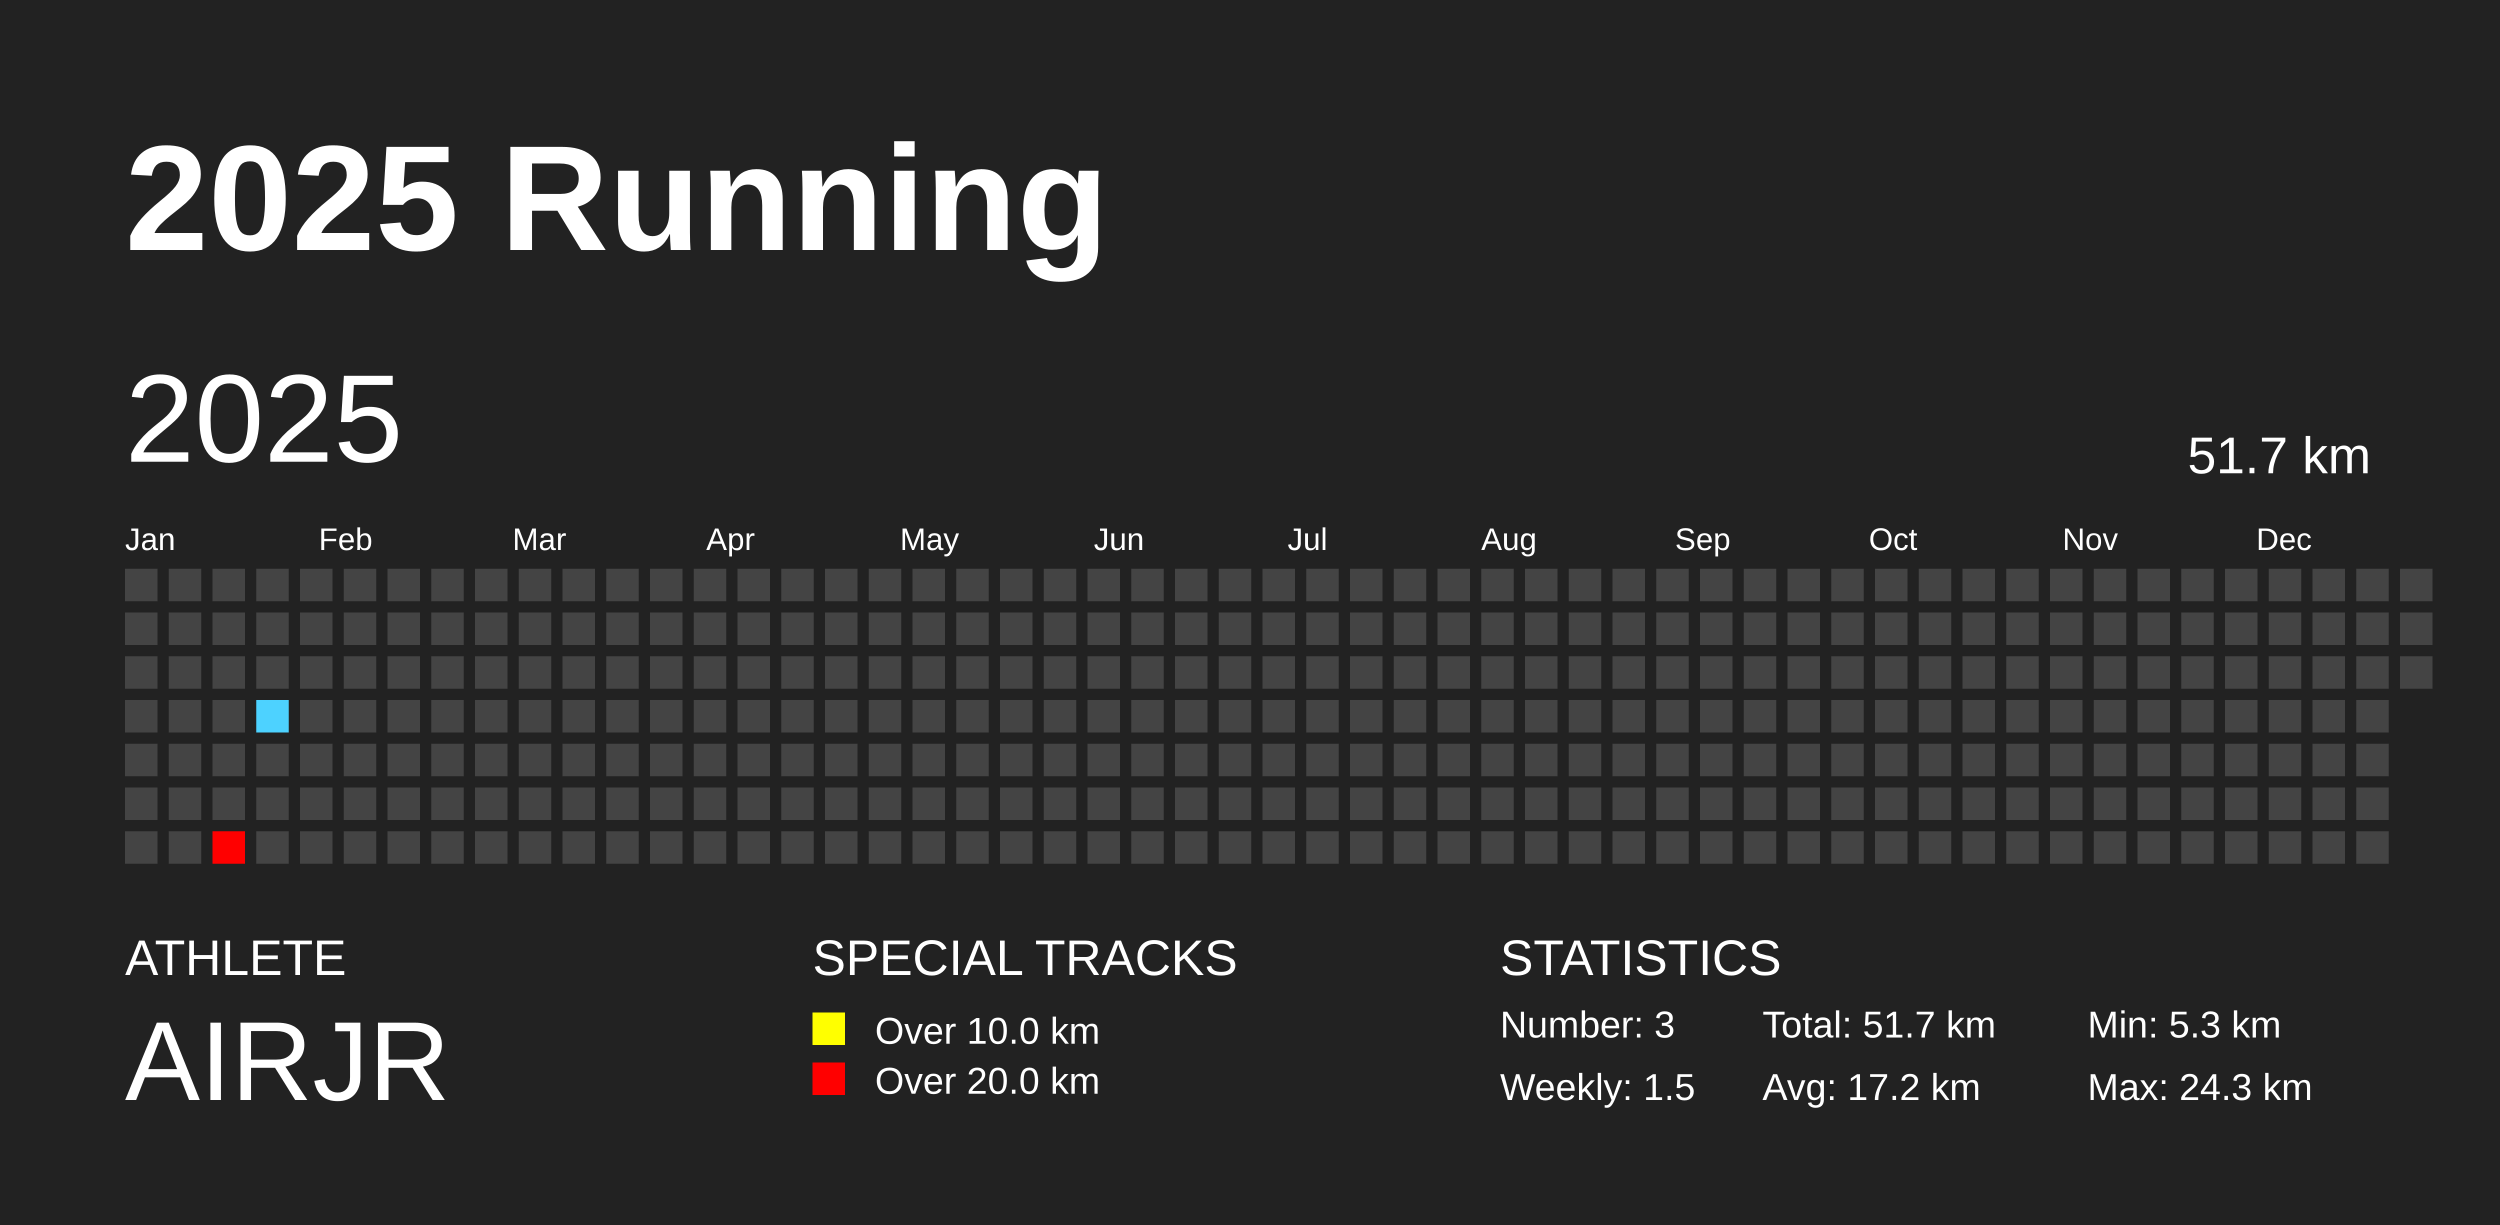
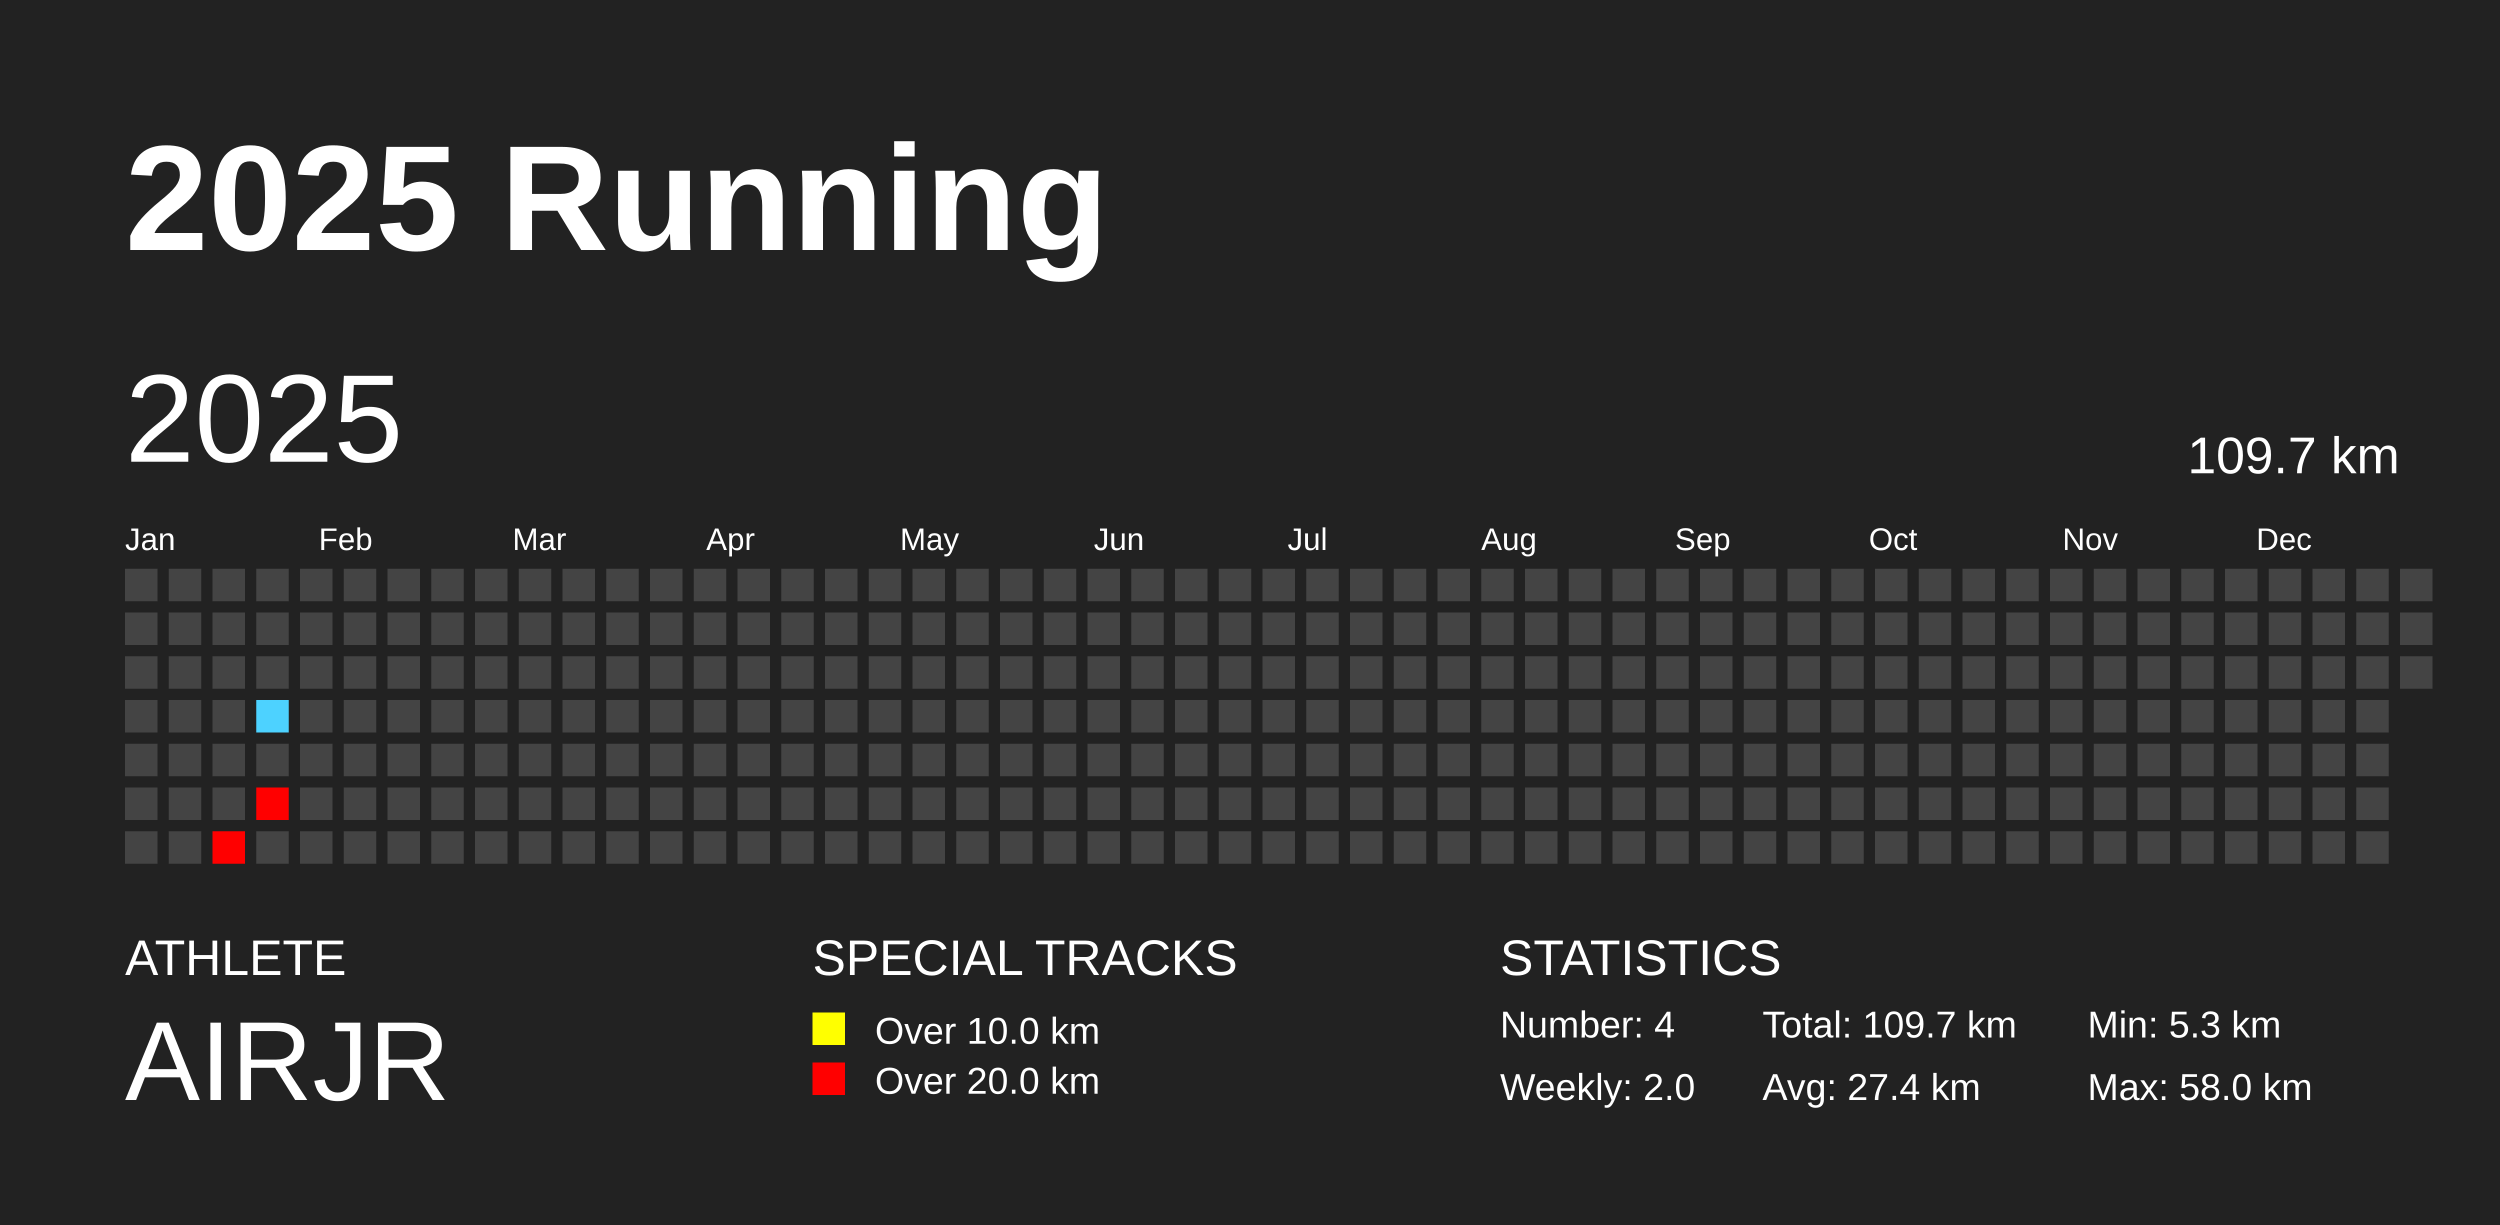
<svg xmlns="http://www.w3.org/2000/svg" baseProfile="full" height="98mm" version="1.1" viewBox="0,0,200,98" width="200mm">
  <defs />
  <rect fill="#222222" height="98" width="200" x="0" y="0" />
  <text fill="#FFFFFF" style="font-size:12px; font-family:Arial; font-weight:bold;" x="10" y="20">2025 Running</text>
  <text fill="#FFFFFF" style="font-size:4px; font-family:Arial" x="10" y="78">ATHLETE</text>
  <text fill="#FFFFFF" style="font-size:9px; font-family:Arial" x="10" y="88">AIRJR</text>
  <text fill="#FFFFFF" style="font-size:4px; font-family:Arial" x="65" y="78">SPECIAL TRACKS</text>
  <rect fill="yellow" height="2.6" width="2.6" x="65" y="81" />
  <text fill="#FFFFFF" style="font-size:3px; font-family:Arial" x="70" y="83.5">Over 10.0 km</text>
  <rect fill="red" height="2.6" width="2.6" x="65" y="85" />
  <text fill="#FFFFFF" style="font-size:3px; font-family:Arial" x="70" y="87.5">Over 20.0 km</text>
  <text fill="#FFFFFF" style="font-size:4px; font-family:Arial" x="120" y="78">STATISTICS</text>
-   <text fill="#FFFFFF" style="font-size:3px; font-family:Arial" x="120" y="83">Number: 3</text>
-   <text fill="#FFFFFF" style="font-size:3px; font-family:Arial" x="120" y="88">Weekly: 1.5</text>
-   <text fill="#FFFFFF" style="font-size:3px; font-family:Arial" x="141" y="83">Total: 51.7 km</text>
-   <text fill="#FFFFFF" style="font-size:3px; font-family:Arial" x="141" y="88">Avg: 17.2 km</text>
+   <text fill="#FFFFFF" style="font-size:3px; font-family:Arial" x="120" y="83">Number: 4</text>
+   <text fill="#FFFFFF" style="font-size:3px; font-family:Arial" x="120" y="88">Weekly: 2.0</text>
+   <text fill="#FFFFFF" style="font-size:3px; font-family:Arial" x="141" y="83">Total: 109.7 km</text>
+   <text fill="#FFFFFF" style="font-size:3px; font-family:Arial" x="141" y="88">Avg: 27.4 km</text>
  <text fill="#FFFFFF" style="font-size:3px; font-family:Arial" x="167" y="83">Min: 5.3 km</text>
-   <text fill="#FFFFFF" style="font-size:3px; font-family:Arial" x="167" y="88">Max: 24.3 km</text>
+   <text fill="#FFFFFF" style="font-size:3px; font-family:Arial" x="167" y="88">Max: 58.0 km</text>
  <text dominant-baseline="hanging" fill="#FFFFFF" style="font-size:10.0px; font-family:Arial;" x="10" y="30">2025</text>
-   <text dominant-baseline="hanging" fill="#FFFFFF" style="font-size:4.125px; font-family:Arial;" x="175" y="35">51.7 km</text>
+   <text dominant-baseline="hanging" fill="#FFFFFF" style="font-size:4.125px; font-family:Arial;" x="175" y="35">109.7 km</text>
  <text fill="#FFFFFF" style="font-size:2.5px; font-family:Arial" x="10.0" y="44">Jan</text>
  <text fill="#FFFFFF" style="font-size:2.5px; font-family:Arial" x="25.5" y="44">Feb</text>
  <text fill="#FFFFFF" style="font-size:2.5px; font-family:Arial" x="41.0" y="44">Mar</text>
  <text fill="#FFFFFF" style="font-size:2.5px; font-family:Arial" x="56.5" y="44">Apr</text>
  <text fill="#FFFFFF" style="font-size:2.5px; font-family:Arial" x="72.0" y="44">May</text>
  <text fill="#FFFFFF" style="font-size:2.5px; font-family:Arial" x="87.5" y="44">Jun</text>
  <text fill="#FFFFFF" style="font-size:2.5px; font-family:Arial" x="103.0" y="44">Jul</text>
  <text fill="#FFFFFF" style="font-size:2.5px; font-family:Arial" x="118.5" y="44">Aug</text>
  <text fill="#FFFFFF" style="font-size:2.5px; font-family:Arial" x="134.0" y="44">Sep</text>
  <text fill="#FFFFFF" style="font-size:2.5px; font-family:Arial" x="149.5" y="44">Oct</text>
  <text fill="#FFFFFF" style="font-size:2.5px; font-family:Arial" x="165.0" y="44">Nov</text>
  <text fill="#FFFFFF" style="font-size:2.5px; font-family:Arial" x="180.5" y="44">Dec</text>
  <rect fill="#444444" height="2.6" width="2.6" x="10.0" y="45.5" />
  <rect fill="#444444" height="2.6" width="2.6" x="10.0" y="49.0" />
  <rect fill="#444444" height="2.6" width="2.6" x="10.0" y="52.5" />
  <rect fill="#444444" height="2.6" width="2.6" x="10.0" y="56.0" />
  <rect fill="#444444" height="2.6" width="2.6" x="10.0" y="59.5" />
  <rect fill="#444444" height="2.6" width="2.6" x="10.0" y="63.0" />
  <rect fill="#444444" height="2.6" width="2.6" x="10.0" y="66.5" />
  <rect fill="#444444" height="2.6" width="2.6" x="13.5" y="45.5" />
  <rect fill="#444444" height="2.6" width="2.6" x="13.5" y="49.0" />
  <rect fill="#444444" height="2.6" width="2.6" x="13.5" y="52.5" />
  <rect fill="#444444" height="2.6" width="2.6" x="13.5" y="56.0" />
  <rect fill="#444444" height="2.6" width="2.6" x="13.5" y="59.5" />
  <rect fill="#444444" height="2.6" width="2.6" x="13.5" y="63.0" />
  <rect fill="#444444" height="2.6" width="2.6" x="13.5" y="66.5" />
  <rect fill="#444444" height="2.6" width="2.6" x="17.0" y="45.5" />
  <rect fill="#444444" height="2.6" width="2.6" x="17.0" y="49.0" />
  <rect fill="#444444" height="2.6" width="2.6" x="17.0" y="52.5" />
  <rect fill="#444444" height="2.6" width="2.6" x="17.0" y="56.0" />
  <rect fill="#444444" height="2.6" width="2.6" x="17.0" y="59.5" />
  <rect fill="#444444" height="2.6" width="2.6" x="17.0" y="63.0" />
  <rect fill="red" height="2.6" width="2.6" x="17.0" y="66.5" />
  <rect fill="#444444" height="2.6" width="2.6" x="20.5" y="45.5" />
  <rect fill="#444444" height="2.6" width="2.6" x="20.5" y="49.0" />
  <rect fill="#444444" height="2.6" width="2.6" x="20.5" y="52.5" />
  <rect fill="#4dd2ff" height="2.6" width="2.6" x="20.5" y="56.0" />
  <rect fill="#444444" height="2.6" width="2.6" x="20.5" y="59.5" />
-   <rect fill="#444444" height="2.6" width="2.6" x="20.5" y="63.0" />
+   <rect fill="red" height="2.6" width="2.6" x="20.5" y="63.0" />
  <rect fill="#444444" height="2.6" width="2.6" x="20.5" y="66.5" />
  <rect fill="#444444" height="2.6" width="2.6" x="24.0" y="45.5" />
  <rect fill="#444444" height="2.6" width="2.6" x="24.0" y="49.0" />
  <rect fill="#444444" height="2.6" width="2.6" x="24.0" y="52.5" />
  <rect fill="#444444" height="2.6" width="2.6" x="24.0" y="56.0" />
  <rect fill="#444444" height="2.6" width="2.6" x="24.0" y="59.5" />
  <rect fill="#444444" height="2.6" width="2.6" x="24.0" y="63.0" />
  <rect fill="#444444" height="2.6" width="2.6" x="24.0" y="66.5" />
  <rect fill="#444444" height="2.6" width="2.6" x="27.5" y="45.5" />
  <rect fill="#444444" height="2.6" width="2.6" x="27.5" y="49.0" />
  <rect fill="#444444" height="2.6" width="2.6" x="27.5" y="52.5" />
  <rect fill="#444444" height="2.6" width="2.6" x="27.5" y="56.0" />
  <rect fill="#444444" height="2.6" width="2.6" x="27.5" y="59.5" />
  <rect fill="#444444" height="2.6" width="2.6" x="27.5" y="63.0" />
  <rect fill="#444444" height="2.6" width="2.6" x="27.5" y="66.5" />
  <rect fill="#444444" height="2.6" width="2.6" x="31.0" y="45.5" />
  <rect fill="#444444" height="2.6" width="2.6" x="31.0" y="49.0" />
  <rect fill="#444444" height="2.6" width="2.6" x="31.0" y="52.5" />
  <rect fill="#444444" height="2.6" width="2.6" x="31.0" y="56.0" />
  <rect fill="#444444" height="2.6" width="2.6" x="31.0" y="59.5" />
  <rect fill="#444444" height="2.6" width="2.6" x="31.0" y="63.0" />
  <rect fill="#444444" height="2.6" width="2.6" x="31.0" y="66.5" />
  <rect fill="#444444" height="2.6" width="2.6" x="34.5" y="45.5" />
  <rect fill="#444444" height="2.6" width="2.6" x="34.5" y="49.0" />
  <rect fill="#444444" height="2.6" width="2.6" x="34.5" y="52.5" />
  <rect fill="#444444" height="2.6" width="2.6" x="34.5" y="56.0" />
  <rect fill="#444444" height="2.6" width="2.6" x="34.5" y="59.5" />
  <rect fill="#444444" height="2.6" width="2.6" x="34.5" y="63.0" />
  <rect fill="#444444" height="2.6" width="2.6" x="34.5" y="66.5" />
  <rect fill="#444444" height="2.6" width="2.6" x="38.0" y="45.5" />
  <rect fill="#444444" height="2.6" width="2.6" x="38.0" y="49.0" />
  <rect fill="#444444" height="2.6" width="2.6" x="38.0" y="52.5" />
  <rect fill="#444444" height="2.6" width="2.6" x="38.0" y="56.0" />
  <rect fill="#444444" height="2.6" width="2.6" x="38.0" y="59.5" />
  <rect fill="#444444" height="2.6" width="2.6" x="38.0" y="63.0" />
  <rect fill="#444444" height="2.6" width="2.6" x="38.0" y="66.5" />
  <rect fill="#444444" height="2.6" width="2.6" x="41.5" y="45.5" />
  <rect fill="#444444" height="2.6" width="2.6" x="41.5" y="49.0" />
  <rect fill="#444444" height="2.6" width="2.6" x="41.5" y="52.5" />
  <rect fill="#444444" height="2.6" width="2.6" x="41.5" y="56.0" />
  <rect fill="#444444" height="2.6" width="2.6" x="41.5" y="59.5" />
  <rect fill="#444444" height="2.6" width="2.6" x="41.5" y="63.0" />
  <rect fill="#444444" height="2.6" width="2.6" x="41.5" y="66.5" />
  <rect fill="#444444" height="2.6" width="2.6" x="45.0" y="45.5" />
  <rect fill="#444444" height="2.6" width="2.6" x="45.0" y="49.0" />
  <rect fill="#444444" height="2.6" width="2.6" x="45.0" y="52.5" />
  <rect fill="#444444" height="2.6" width="2.6" x="45.0" y="56.0" />
  <rect fill="#444444" height="2.6" width="2.6" x="45.0" y="59.5" />
  <rect fill="#444444" height="2.6" width="2.6" x="45.0" y="63.0" />
  <rect fill="#444444" height="2.6" width="2.6" x="45.0" y="66.5" />
  <rect fill="#444444" height="2.6" width="2.6" x="48.5" y="45.5" />
  <rect fill="#444444" height="2.6" width="2.6" x="48.5" y="49.0" />
  <rect fill="#444444" height="2.6" width="2.6" x="48.5" y="52.5" />
  <rect fill="#444444" height="2.6" width="2.6" x="48.5" y="56.0" />
  <rect fill="#444444" height="2.6" width="2.6" x="48.5" y="59.5" />
  <rect fill="#444444" height="2.6" width="2.6" x="48.5" y="63.0" />
  <rect fill="#444444" height="2.6" width="2.6" x="48.5" y="66.5" />
  <rect fill="#444444" height="2.6" width="2.6" x="52.0" y="45.5" />
  <rect fill="#444444" height="2.6" width="2.6" x="52.0" y="49.0" />
  <rect fill="#444444" height="2.6" width="2.6" x="52.0" y="52.5" />
  <rect fill="#444444" height="2.6" width="2.6" x="52.0" y="56.0" />
  <rect fill="#444444" height="2.6" width="2.6" x="52.0" y="59.5" />
  <rect fill="#444444" height="2.6" width="2.6" x="52.0" y="63.0" />
  <rect fill="#444444" height="2.6" width="2.6" x="52.0" y="66.5" />
  <rect fill="#444444" height="2.6" width="2.6" x="55.5" y="45.5" />
  <rect fill="#444444" height="2.6" width="2.6" x="55.5" y="49.0" />
  <rect fill="#444444" height="2.6" width="2.6" x="55.5" y="52.5" />
  <rect fill="#444444" height="2.6" width="2.6" x="55.5" y="56.0" />
  <rect fill="#444444" height="2.6" width="2.6" x="55.5" y="59.5" />
  <rect fill="#444444" height="2.6" width="2.6" x="55.5" y="63.0" />
  <rect fill="#444444" height="2.6" width="2.6" x="55.5" y="66.5" />
  <rect fill="#444444" height="2.6" width="2.6" x="59.0" y="45.5" />
  <rect fill="#444444" height="2.6" width="2.6" x="59.0" y="49.0" />
  <rect fill="#444444" height="2.6" width="2.6" x="59.0" y="52.5" />
  <rect fill="#444444" height="2.6" width="2.6" x="59.0" y="56.0" />
  <rect fill="#444444" height="2.6" width="2.6" x="59.0" y="59.5" />
  <rect fill="#444444" height="2.6" width="2.6" x="59.0" y="63.0" />
  <rect fill="#444444" height="2.6" width="2.6" x="59.0" y="66.5" />
  <rect fill="#444444" height="2.6" width="2.6" x="62.5" y="45.5" />
  <rect fill="#444444" height="2.6" width="2.6" x="62.5" y="49.0" />
  <rect fill="#444444" height="2.6" width="2.6" x="62.5" y="52.5" />
  <rect fill="#444444" height="2.6" width="2.6" x="62.5" y="56.0" />
  <rect fill="#444444" height="2.6" width="2.6" x="62.5" y="59.5" />
  <rect fill="#444444" height="2.6" width="2.6" x="62.5" y="63.0" />
  <rect fill="#444444" height="2.6" width="2.6" x="62.5" y="66.5" />
  <rect fill="#444444" height="2.6" width="2.6" x="66.0" y="45.5" />
  <rect fill="#444444" height="2.6" width="2.6" x="66.0" y="49.0" />
  <rect fill="#444444" height="2.6" width="2.6" x="66.0" y="52.5" />
  <rect fill="#444444" height="2.6" width="2.6" x="66.0" y="56.0" />
  <rect fill="#444444" height="2.6" width="2.6" x="66.0" y="59.5" />
  <rect fill="#444444" height="2.6" width="2.6" x="66.0" y="63.0" />
  <rect fill="#444444" height="2.6" width="2.6" x="66.0" y="66.5" />
  <rect fill="#444444" height="2.6" width="2.6" x="69.5" y="45.5" />
  <rect fill="#444444" height="2.6" width="2.6" x="69.5" y="49.0" />
  <rect fill="#444444" height="2.6" width="2.6" x="69.5" y="52.5" />
  <rect fill="#444444" height="2.6" width="2.6" x="69.5" y="56.0" />
  <rect fill="#444444" height="2.6" width="2.6" x="69.5" y="59.5" />
  <rect fill="#444444" height="2.6" width="2.6" x="69.5" y="63.0" />
  <rect fill="#444444" height="2.6" width="2.6" x="69.5" y="66.5" />
  <rect fill="#444444" height="2.6" width="2.6" x="73.0" y="45.5" />
  <rect fill="#444444" height="2.6" width="2.6" x="73.0" y="49.0" />
  <rect fill="#444444" height="2.6" width="2.6" x="73.0" y="52.5" />
  <rect fill="#444444" height="2.6" width="2.6" x="73.0" y="56.0" />
  <rect fill="#444444" height="2.6" width="2.6" x="73.0" y="59.5" />
  <rect fill="#444444" height="2.6" width="2.6" x="73.0" y="63.0" />
  <rect fill="#444444" height="2.6" width="2.6" x="73.0" y="66.5" />
  <rect fill="#444444" height="2.6" width="2.6" x="76.5" y="45.5" />
  <rect fill="#444444" height="2.6" width="2.6" x="76.5" y="49.0" />
  <rect fill="#444444" height="2.6" width="2.6" x="76.5" y="52.5" />
  <rect fill="#444444" height="2.6" width="2.6" x="76.5" y="56.0" />
  <rect fill="#444444" height="2.6" width="2.6" x="76.5" y="59.5" />
  <rect fill="#444444" height="2.6" width="2.6" x="76.5" y="63.0" />
  <rect fill="#444444" height="2.6" width="2.6" x="76.5" y="66.5" />
  <rect fill="#444444" height="2.6" width="2.6" x="80.0" y="45.5" />
  <rect fill="#444444" height="2.6" width="2.6" x="80.0" y="49.0" />
  <rect fill="#444444" height="2.6" width="2.6" x="80.0" y="52.5" />
  <rect fill="#444444" height="2.6" width="2.6" x="80.0" y="56.0" />
  <rect fill="#444444" height="2.6" width="2.6" x="80.0" y="59.5" />
  <rect fill="#444444" height="2.6" width="2.6" x="80.0" y="63.0" />
  <rect fill="#444444" height="2.6" width="2.6" x="80.0" y="66.5" />
  <rect fill="#444444" height="2.6" width="2.6" x="83.5" y="45.5" />
  <rect fill="#444444" height="2.6" width="2.6" x="83.5" y="49.0" />
  <rect fill="#444444" height="2.6" width="2.6" x="83.5" y="52.5" />
  <rect fill="#444444" height="2.6" width="2.6" x="83.5" y="56.0" />
  <rect fill="#444444" height="2.6" width="2.6" x="83.5" y="59.5" />
  <rect fill="#444444" height="2.6" width="2.6" x="83.5" y="63.0" />
  <rect fill="#444444" height="2.6" width="2.6" x="83.5" y="66.5" />
  <rect fill="#444444" height="2.6" width="2.6" x="87.0" y="45.5" />
  <rect fill="#444444" height="2.6" width="2.6" x="87.0" y="49.0" />
  <rect fill="#444444" height="2.6" width="2.6" x="87.0" y="52.5" />
  <rect fill="#444444" height="2.6" width="2.6" x="87.0" y="56.0" />
  <rect fill="#444444" height="2.6" width="2.6" x="87.0" y="59.5" />
  <rect fill="#444444" height="2.6" width="2.6" x="87.0" y="63.0" />
  <rect fill="#444444" height="2.6" width="2.6" x="87.0" y="66.5" />
  <rect fill="#444444" height="2.6" width="2.6" x="90.5" y="45.5" />
  <rect fill="#444444" height="2.6" width="2.6" x="90.5" y="49.0" />
  <rect fill="#444444" height="2.6" width="2.6" x="90.5" y="52.5" />
  <rect fill="#444444" height="2.6" width="2.6" x="90.5" y="56.0" />
  <rect fill="#444444" height="2.6" width="2.6" x="90.5" y="59.5" />
  <rect fill="#444444" height="2.6" width="2.6" x="90.5" y="63.0" />
  <rect fill="#444444" height="2.6" width="2.6" x="90.5" y="66.5" />
  <rect fill="#444444" height="2.6" width="2.6" x="94.0" y="45.5" />
  <rect fill="#444444" height="2.6" width="2.6" x="94.0" y="49.0" />
  <rect fill="#444444" height="2.6" width="2.6" x="94.0" y="52.5" />
  <rect fill="#444444" height="2.6" width="2.6" x="94.0" y="56.0" />
  <rect fill="#444444" height="2.6" width="2.6" x="94.0" y="59.5" />
  <rect fill="#444444" height="2.6" width="2.6" x="94.0" y="63.0" />
  <rect fill="#444444" height="2.6" width="2.6" x="94.0" y="66.5" />
  <rect fill="#444444" height="2.6" width="2.6" x="97.5" y="45.5" />
  <rect fill="#444444" height="2.6" width="2.6" x="97.5" y="49.0" />
  <rect fill="#444444" height="2.6" width="2.6" x="97.5" y="52.5" />
  <rect fill="#444444" height="2.6" width="2.6" x="97.5" y="56.0" />
  <rect fill="#444444" height="2.6" width="2.6" x="97.5" y="59.5" />
  <rect fill="#444444" height="2.6" width="2.6" x="97.5" y="63.0" />
  <rect fill="#444444" height="2.6" width="2.6" x="97.5" y="66.5" />
  <rect fill="#444444" height="2.6" width="2.6" x="101.0" y="45.5" />
  <rect fill="#444444" height="2.6" width="2.6" x="101.0" y="49.0" />
  <rect fill="#444444" height="2.6" width="2.6" x="101.0" y="52.5" />
  <rect fill="#444444" height="2.6" width="2.6" x="101.0" y="56.0" />
  <rect fill="#444444" height="2.6" width="2.6" x="101.0" y="59.5" />
  <rect fill="#444444" height="2.6" width="2.6" x="101.0" y="63.0" />
  <rect fill="#444444" height="2.6" width="2.6" x="101.0" y="66.5" />
  <rect fill="#444444" height="2.6" width="2.6" x="104.5" y="45.5" />
  <rect fill="#444444" height="2.6" width="2.6" x="104.5" y="49.0" />
  <rect fill="#444444" height="2.6" width="2.6" x="104.5" y="52.5" />
  <rect fill="#444444" height="2.6" width="2.6" x="104.5" y="56.0" />
  <rect fill="#444444" height="2.6" width="2.6" x="104.5" y="59.5" />
  <rect fill="#444444" height="2.6" width="2.6" x="104.5" y="63.0" />
  <rect fill="#444444" height="2.6" width="2.6" x="104.5" y="66.5" />
  <rect fill="#444444" height="2.6" width="2.6" x="108.0" y="45.5" />
  <rect fill="#444444" height="2.6" width="2.6" x="108.0" y="49.0" />
  <rect fill="#444444" height="2.6" width="2.6" x="108.0" y="52.5" />
  <rect fill="#444444" height="2.6" width="2.6" x="108.0" y="56.0" />
  <rect fill="#444444" height="2.6" width="2.6" x="108.0" y="59.5" />
  <rect fill="#444444" height="2.6" width="2.6" x="108.0" y="63.0" />
  <rect fill="#444444" height="2.6" width="2.6" x="108.0" y="66.5" />
  <rect fill="#444444" height="2.6" width="2.6" x="111.5" y="45.5" />
  <rect fill="#444444" height="2.6" width="2.6" x="111.5" y="49.0" />
  <rect fill="#444444" height="2.6" width="2.6" x="111.5" y="52.5" />
  <rect fill="#444444" height="2.6" width="2.6" x="111.5" y="56.0" />
  <rect fill="#444444" height="2.6" width="2.6" x="111.5" y="59.5" />
  <rect fill="#444444" height="2.6" width="2.6" x="111.5" y="63.0" />
  <rect fill="#444444" height="2.6" width="2.6" x="111.5" y="66.5" />
  <rect fill="#444444" height="2.6" width="2.6" x="115.0" y="45.5" />
  <rect fill="#444444" height="2.6" width="2.6" x="115.0" y="49.0" />
  <rect fill="#444444" height="2.6" width="2.6" x="115.0" y="52.5" />
  <rect fill="#444444" height="2.6" width="2.6" x="115.0" y="56.0" />
  <rect fill="#444444" height="2.6" width="2.6" x="115.0" y="59.5" />
  <rect fill="#444444" height="2.6" width="2.6" x="115.0" y="63.0" />
  <rect fill="#444444" height="2.6" width="2.6" x="115.0" y="66.5" />
  <rect fill="#444444" height="2.6" width="2.6" x="118.5" y="45.5" />
  <rect fill="#444444" height="2.6" width="2.6" x="118.5" y="49.0" />
  <rect fill="#444444" height="2.6" width="2.6" x="118.5" y="52.5" />
  <rect fill="#444444" height="2.6" width="2.6" x="118.5" y="56.0" />
  <rect fill="#444444" height="2.6" width="2.6" x="118.5" y="59.5" />
  <rect fill="#444444" height="2.6" width="2.6" x="118.5" y="63.0" />
  <rect fill="#444444" height="2.6" width="2.6" x="118.5" y="66.5" />
  <rect fill="#444444" height="2.6" width="2.6" x="122.0" y="45.5" />
  <rect fill="#444444" height="2.6" width="2.6" x="122.0" y="49.0" />
  <rect fill="#444444" height="2.6" width="2.6" x="122.0" y="52.5" />
  <rect fill="#444444" height="2.6" width="2.6" x="122.0" y="56.0" />
  <rect fill="#444444" height="2.6" width="2.6" x="122.0" y="59.5" />
  <rect fill="#444444" height="2.6" width="2.6" x="122.0" y="63.0" />
  <rect fill="#444444" height="2.6" width="2.6" x="122.0" y="66.5" />
  <rect fill="#444444" height="2.6" width="2.6" x="125.5" y="45.5" />
  <rect fill="#444444" height="2.6" width="2.6" x="125.5" y="49.0" />
  <rect fill="#444444" height="2.6" width="2.6" x="125.5" y="52.5" />
  <rect fill="#444444" height="2.6" width="2.6" x="125.5" y="56.0" />
  <rect fill="#444444" height="2.6" width="2.6" x="125.5" y="59.5" />
  <rect fill="#444444" height="2.6" width="2.6" x="125.5" y="63.0" />
  <rect fill="#444444" height="2.6" width="2.6" x="125.5" y="66.5" />
  <rect fill="#444444" height="2.6" width="2.6" x="129.0" y="45.5" />
  <rect fill="#444444" height="2.6" width="2.6" x="129.0" y="49.0" />
  <rect fill="#444444" height="2.6" width="2.6" x="129.0" y="52.5" />
  <rect fill="#444444" height="2.6" width="2.6" x="129.0" y="56.0" />
  <rect fill="#444444" height="2.6" width="2.6" x="129.0" y="59.5" />
  <rect fill="#444444" height="2.6" width="2.6" x="129.0" y="63.0" />
  <rect fill="#444444" height="2.6" width="2.6" x="129.0" y="66.5" />
  <rect fill="#444444" height="2.6" width="2.6" x="132.5" y="45.5" />
  <rect fill="#444444" height="2.6" width="2.6" x="132.5" y="49.0" />
  <rect fill="#444444" height="2.6" width="2.6" x="132.5" y="52.5" />
  <rect fill="#444444" height="2.6" width="2.6" x="132.5" y="56.0" />
  <rect fill="#444444" height="2.6" width="2.6" x="132.5" y="59.5" />
  <rect fill="#444444" height="2.6" width="2.6" x="132.5" y="63.0" />
  <rect fill="#444444" height="2.6" width="2.6" x="132.5" y="66.5" />
  <rect fill="#444444" height="2.6" width="2.6" x="136.0" y="45.5" />
  <rect fill="#444444" height="2.6" width="2.6" x="136.0" y="49.0" />
  <rect fill="#444444" height="2.6" width="2.6" x="136.0" y="52.5" />
  <rect fill="#444444" height="2.6" width="2.6" x="136.0" y="56.0" />
  <rect fill="#444444" height="2.6" width="2.6" x="136.0" y="59.5" />
  <rect fill="#444444" height="2.6" width="2.6" x="136.0" y="63.0" />
  <rect fill="#444444" height="2.6" width="2.6" x="136.0" y="66.5" />
  <rect fill="#444444" height="2.6" width="2.6" x="139.5" y="45.5" />
  <rect fill="#444444" height="2.6" width="2.6" x="139.5" y="49.0" />
  <rect fill="#444444" height="2.6" width="2.6" x="139.5" y="52.5" />
  <rect fill="#444444" height="2.6" width="2.6" x="139.5" y="56.0" />
  <rect fill="#444444" height="2.6" width="2.6" x="139.5" y="59.5" />
  <rect fill="#444444" height="2.6" width="2.6" x="139.5" y="63.0" />
  <rect fill="#444444" height="2.6" width="2.6" x="139.5" y="66.5" />
  <rect fill="#444444" height="2.6" width="2.6" x="143.0" y="45.5" />
  <rect fill="#444444" height="2.6" width="2.6" x="143.0" y="49.0" />
  <rect fill="#444444" height="2.6" width="2.6" x="143.0" y="52.5" />
  <rect fill="#444444" height="2.6" width="2.6" x="143.0" y="56.0" />
  <rect fill="#444444" height="2.6" width="2.6" x="143.0" y="59.5" />
  <rect fill="#444444" height="2.6" width="2.6" x="143.0" y="63.0" />
  <rect fill="#444444" height="2.6" width="2.6" x="143.0" y="66.5" />
  <rect fill="#444444" height="2.6" width="2.6" x="146.5" y="45.5" />
  <rect fill="#444444" height="2.6" width="2.6" x="146.5" y="49.0" />
  <rect fill="#444444" height="2.6" width="2.6" x="146.5" y="52.5" />
  <rect fill="#444444" height="2.6" width="2.6" x="146.5" y="56.0" />
  <rect fill="#444444" height="2.6" width="2.6" x="146.5" y="59.5" />
  <rect fill="#444444" height="2.6" width="2.6" x="146.5" y="63.0" />
  <rect fill="#444444" height="2.6" width="2.6" x="146.5" y="66.5" />
  <rect fill="#444444" height="2.6" width="2.6" x="150.0" y="45.5" />
  <rect fill="#444444" height="2.6" width="2.6" x="150.0" y="49.0" />
  <rect fill="#444444" height="2.6" width="2.6" x="150.0" y="52.5" />
  <rect fill="#444444" height="2.6" width="2.6" x="150.0" y="56.0" />
  <rect fill="#444444" height="2.6" width="2.6" x="150.0" y="59.5" />
  <rect fill="#444444" height="2.6" width="2.6" x="150.0" y="63.0" />
  <rect fill="#444444" height="2.6" width="2.6" x="150.0" y="66.5" />
  <rect fill="#444444" height="2.6" width="2.6" x="153.5" y="45.5" />
  <rect fill="#444444" height="2.6" width="2.6" x="153.5" y="49.0" />
  <rect fill="#444444" height="2.6" width="2.6" x="153.5" y="52.5" />
  <rect fill="#444444" height="2.6" width="2.6" x="153.5" y="56.0" />
  <rect fill="#444444" height="2.6" width="2.6" x="153.5" y="59.5" />
  <rect fill="#444444" height="2.6" width="2.6" x="153.5" y="63.0" />
  <rect fill="#444444" height="2.6" width="2.6" x="153.5" y="66.5" />
  <rect fill="#444444" height="2.6" width="2.6" x="157.0" y="45.5" />
  <rect fill="#444444" height="2.6" width="2.6" x="157.0" y="49.0" />
  <rect fill="#444444" height="2.6" width="2.6" x="157.0" y="52.5" />
  <rect fill="#444444" height="2.6" width="2.6" x="157.0" y="56.0" />
  <rect fill="#444444" height="2.6" width="2.6" x="157.0" y="59.5" />
  <rect fill="#444444" height="2.6" width="2.6" x="157.0" y="63.0" />
  <rect fill="#444444" height="2.6" width="2.6" x="157.0" y="66.5" />
  <rect fill="#444444" height="2.6" width="2.6" x="160.5" y="45.5" />
  <rect fill="#444444" height="2.6" width="2.6" x="160.5" y="49.0" />
  <rect fill="#444444" height="2.6" width="2.6" x="160.5" y="52.5" />
  <rect fill="#444444" height="2.6" width="2.6" x="160.5" y="56.0" />
  <rect fill="#444444" height="2.6" width="2.6" x="160.5" y="59.5" />
  <rect fill="#444444" height="2.6" width="2.6" x="160.5" y="63.0" />
  <rect fill="#444444" height="2.6" width="2.6" x="160.5" y="66.5" />
  <rect fill="#444444" height="2.6" width="2.6" x="164.0" y="45.5" />
  <rect fill="#444444" height="2.6" width="2.6" x="164.0" y="49.0" />
  <rect fill="#444444" height="2.6" width="2.6" x="164.0" y="52.5" />
  <rect fill="#444444" height="2.6" width="2.6" x="164.0" y="56.0" />
  <rect fill="#444444" height="2.6" width="2.6" x="164.0" y="59.5" />
  <rect fill="#444444" height="2.6" width="2.6" x="164.0" y="63.0" />
  <rect fill="#444444" height="2.6" width="2.6" x="164.0" y="66.5" />
  <rect fill="#444444" height="2.6" width="2.6" x="167.5" y="45.5" />
  <rect fill="#444444" height="2.6" width="2.6" x="167.5" y="49.0" />
  <rect fill="#444444" height="2.6" width="2.6" x="167.5" y="52.5" />
  <rect fill="#444444" height="2.6" width="2.6" x="167.5" y="56.0" />
  <rect fill="#444444" height="2.6" width="2.6" x="167.5" y="59.5" />
  <rect fill="#444444" height="2.6" width="2.6" x="167.5" y="63.0" />
  <rect fill="#444444" height="2.6" width="2.6" x="167.5" y="66.5" />
  <rect fill="#444444" height="2.6" width="2.6" x="171.0" y="45.5" />
  <rect fill="#444444" height="2.6" width="2.6" x="171.0" y="49.0" />
  <rect fill="#444444" height="2.6" width="2.6" x="171.0" y="52.5" />
  <rect fill="#444444" height="2.6" width="2.6" x="171.0" y="56.0" />
  <rect fill="#444444" height="2.6" width="2.6" x="171.0" y="59.5" />
  <rect fill="#444444" height="2.6" width="2.6" x="171.0" y="63.0" />
  <rect fill="#444444" height="2.6" width="2.6" x="171.0" y="66.5" />
  <rect fill="#444444" height="2.6" width="2.6" x="174.5" y="45.5" />
  <rect fill="#444444" height="2.6" width="2.6" x="174.5" y="49.0" />
  <rect fill="#444444" height="2.6" width="2.6" x="174.5" y="52.5" />
  <rect fill="#444444" height="2.6" width="2.6" x="174.5" y="56.0" />
  <rect fill="#444444" height="2.6" width="2.6" x="174.5" y="59.5" />
  <rect fill="#444444" height="2.6" width="2.6" x="174.5" y="63.0" />
  <rect fill="#444444" height="2.6" width="2.6" x="174.5" y="66.5" />
  <rect fill="#444444" height="2.6" width="2.6" x="178.0" y="45.5" />
  <rect fill="#444444" height="2.6" width="2.6" x="178.0" y="49.0" />
  <rect fill="#444444" height="2.6" width="2.6" x="178.0" y="52.5" />
  <rect fill="#444444" height="2.6" width="2.6" x="178.0" y="56.0" />
  <rect fill="#444444" height="2.6" width="2.6" x="178.0" y="59.5" />
  <rect fill="#444444" height="2.6" width="2.6" x="178.0" y="63.0" />
  <rect fill="#444444" height="2.6" width="2.6" x="178.0" y="66.5" />
  <rect fill="#444444" height="2.6" width="2.6" x="181.5" y="45.5" />
  <rect fill="#444444" height="2.6" width="2.6" x="181.5" y="49.0" />
  <rect fill="#444444" height="2.6" width="2.6" x="181.5" y="52.5" />
  <rect fill="#444444" height="2.6" width="2.6" x="181.5" y="56.0" />
  <rect fill="#444444" height="2.6" width="2.6" x="181.5" y="59.5" />
  <rect fill="#444444" height="2.6" width="2.6" x="181.5" y="63.0" />
  <rect fill="#444444" height="2.6" width="2.6" x="181.5" y="66.5" />
  <rect fill="#444444" height="2.6" width="2.6" x="185.0" y="45.5" />
  <rect fill="#444444" height="2.6" width="2.6" x="185.0" y="49.0" />
  <rect fill="#444444" height="2.6" width="2.6" x="185.0" y="52.5" />
  <rect fill="#444444" height="2.6" width="2.6" x="185.0" y="56.0" />
  <rect fill="#444444" height="2.6" width="2.6" x="185.0" y="59.5" />
  <rect fill="#444444" height="2.6" width="2.6" x="185.0" y="63.0" />
  <rect fill="#444444" height="2.6" width="2.6" x="185.0" y="66.5" />
  <rect fill="#444444" height="2.6" width="2.6" x="188.5" y="45.5" />
  <rect fill="#444444" height="2.6" width="2.6" x="188.5" y="49.0" />
  <rect fill="#444444" height="2.6" width="2.6" x="188.5" y="52.5" />
  <rect fill="#444444" height="2.6" width="2.6" x="188.5" y="56.0" />
  <rect fill="#444444" height="2.6" width="2.6" x="188.5" y="59.5" />
  <rect fill="#444444" height="2.6" width="2.6" x="188.5" y="63.0" />
  <rect fill="#444444" height="2.6" width="2.6" x="188.5" y="66.5" />
  <rect fill="#444444" height="2.6" width="2.6" x="192.0" y="45.5" />
  <rect fill="#444444" height="2.6" width="2.6" x="192.0" y="49.0" />
  <rect fill="#444444" height="2.6" width="2.6" x="192.0" y="52.5" />
</svg>
